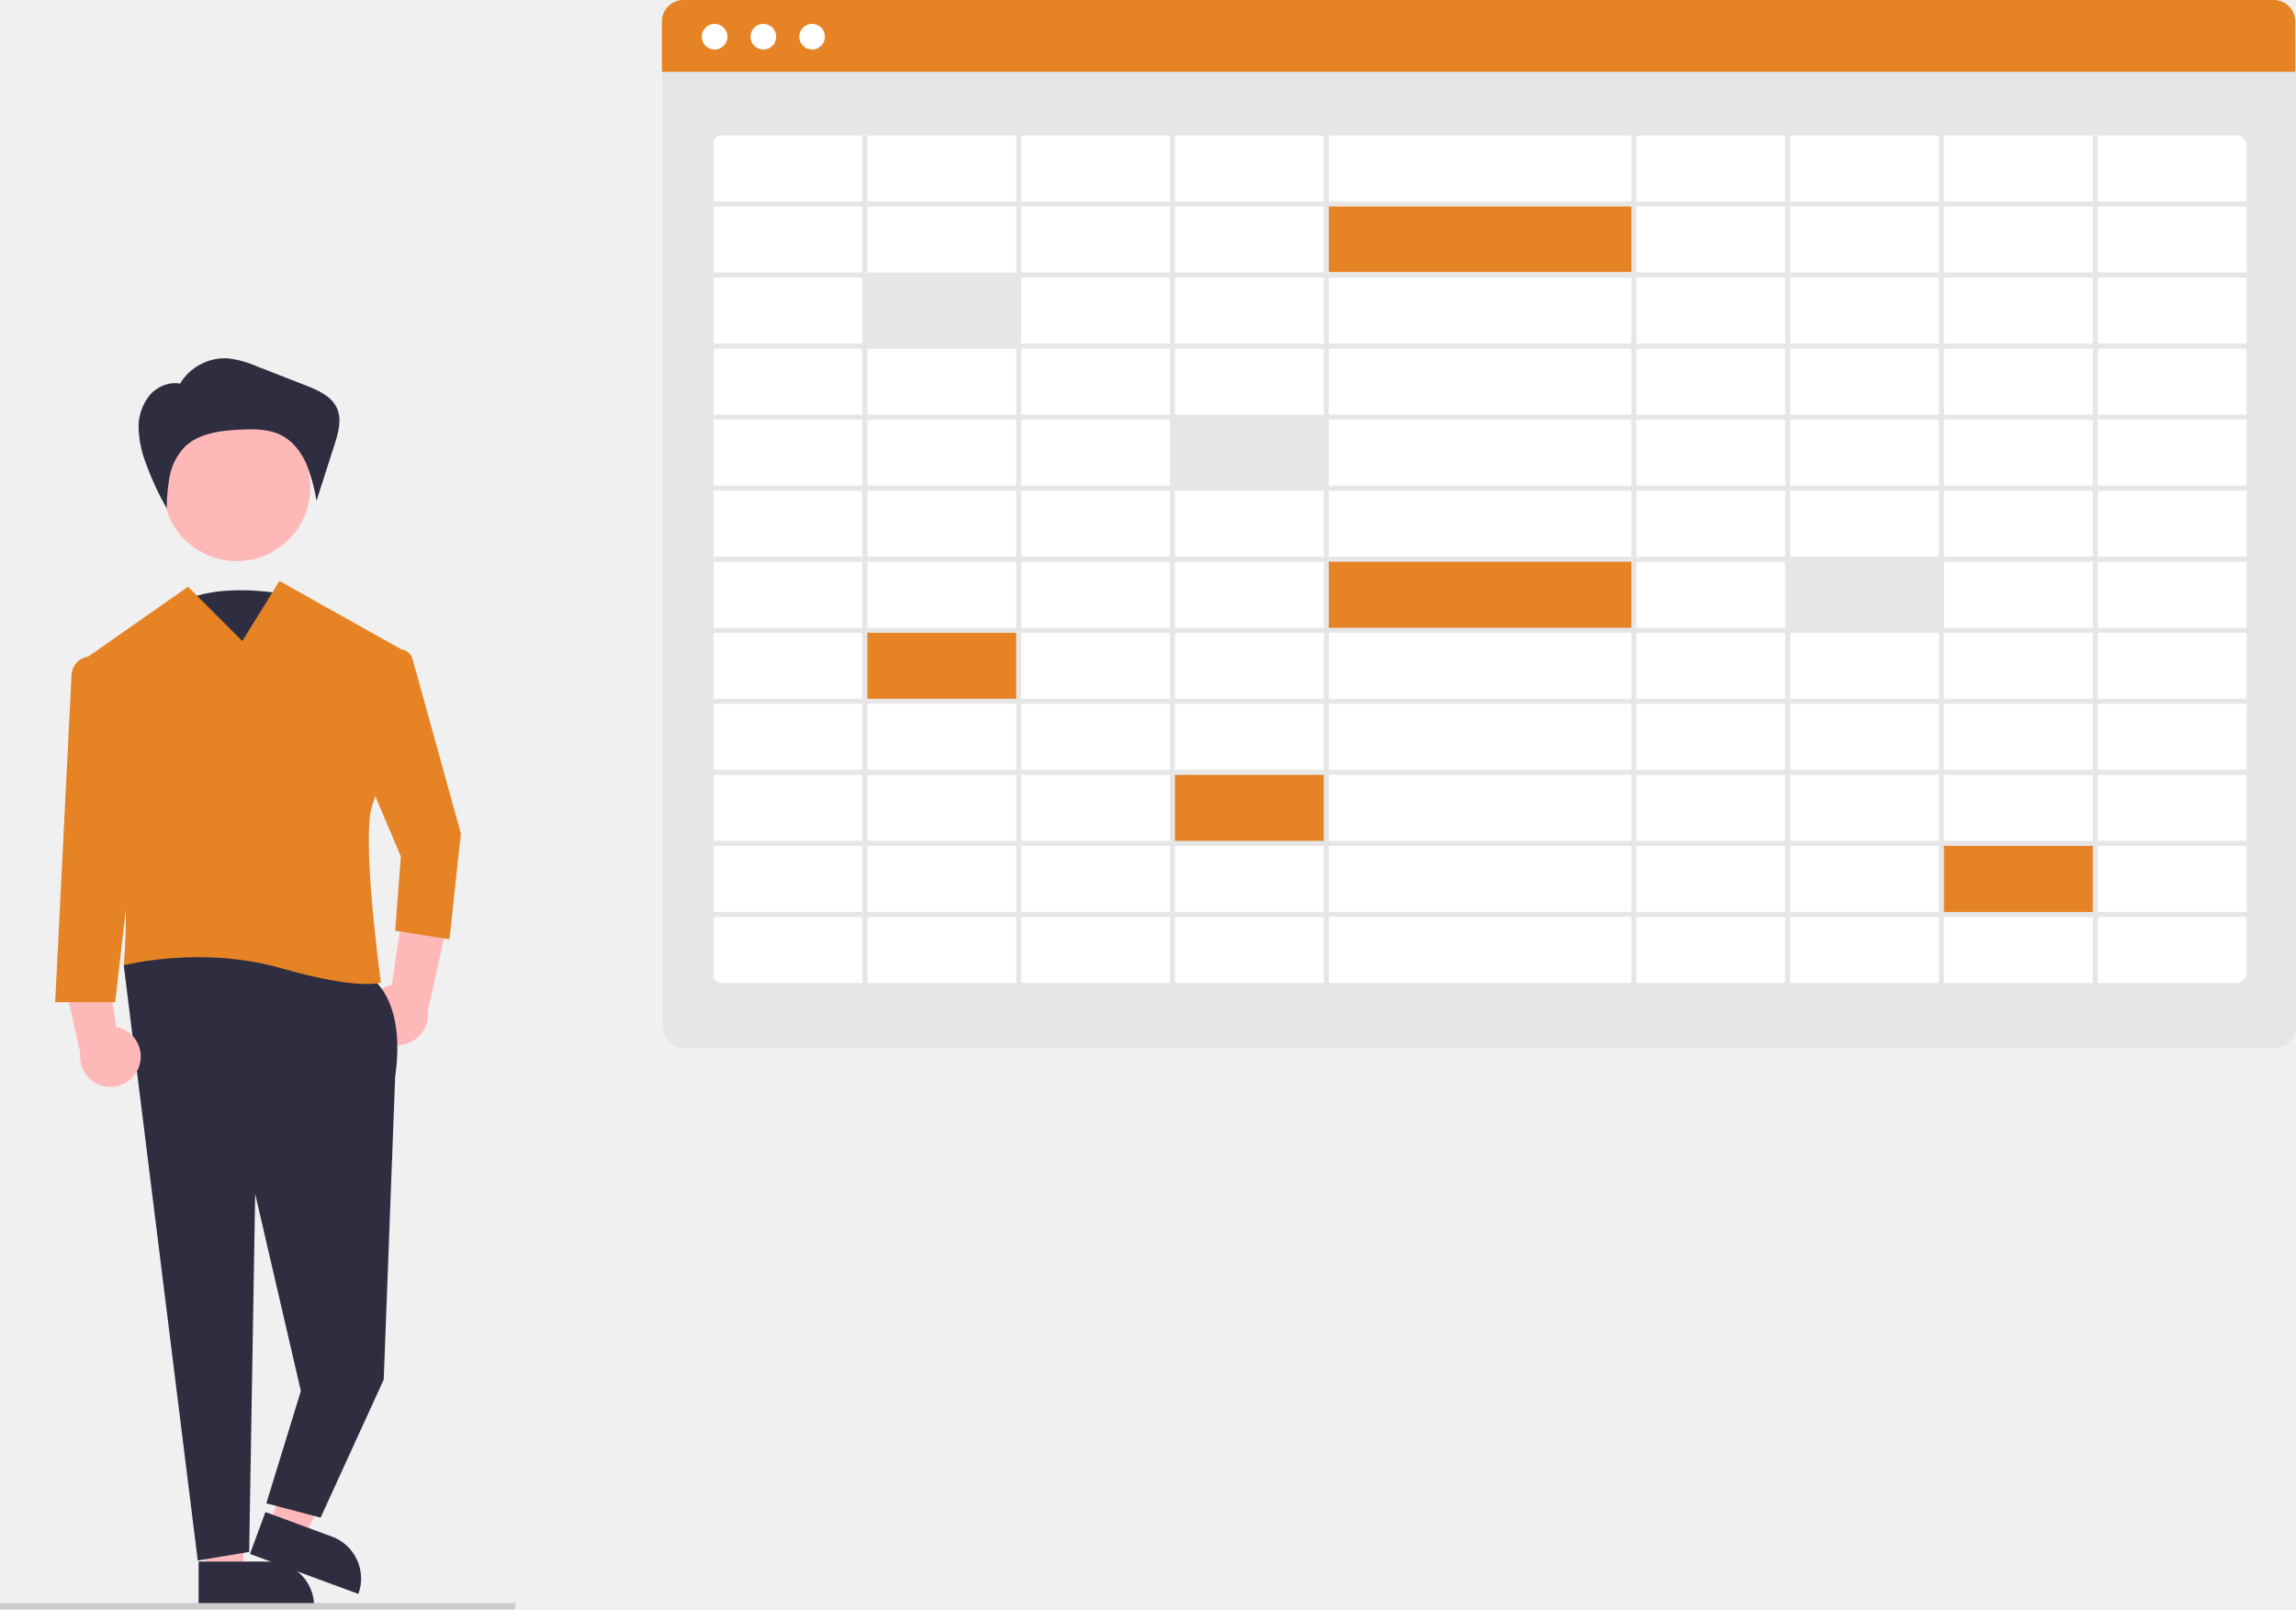
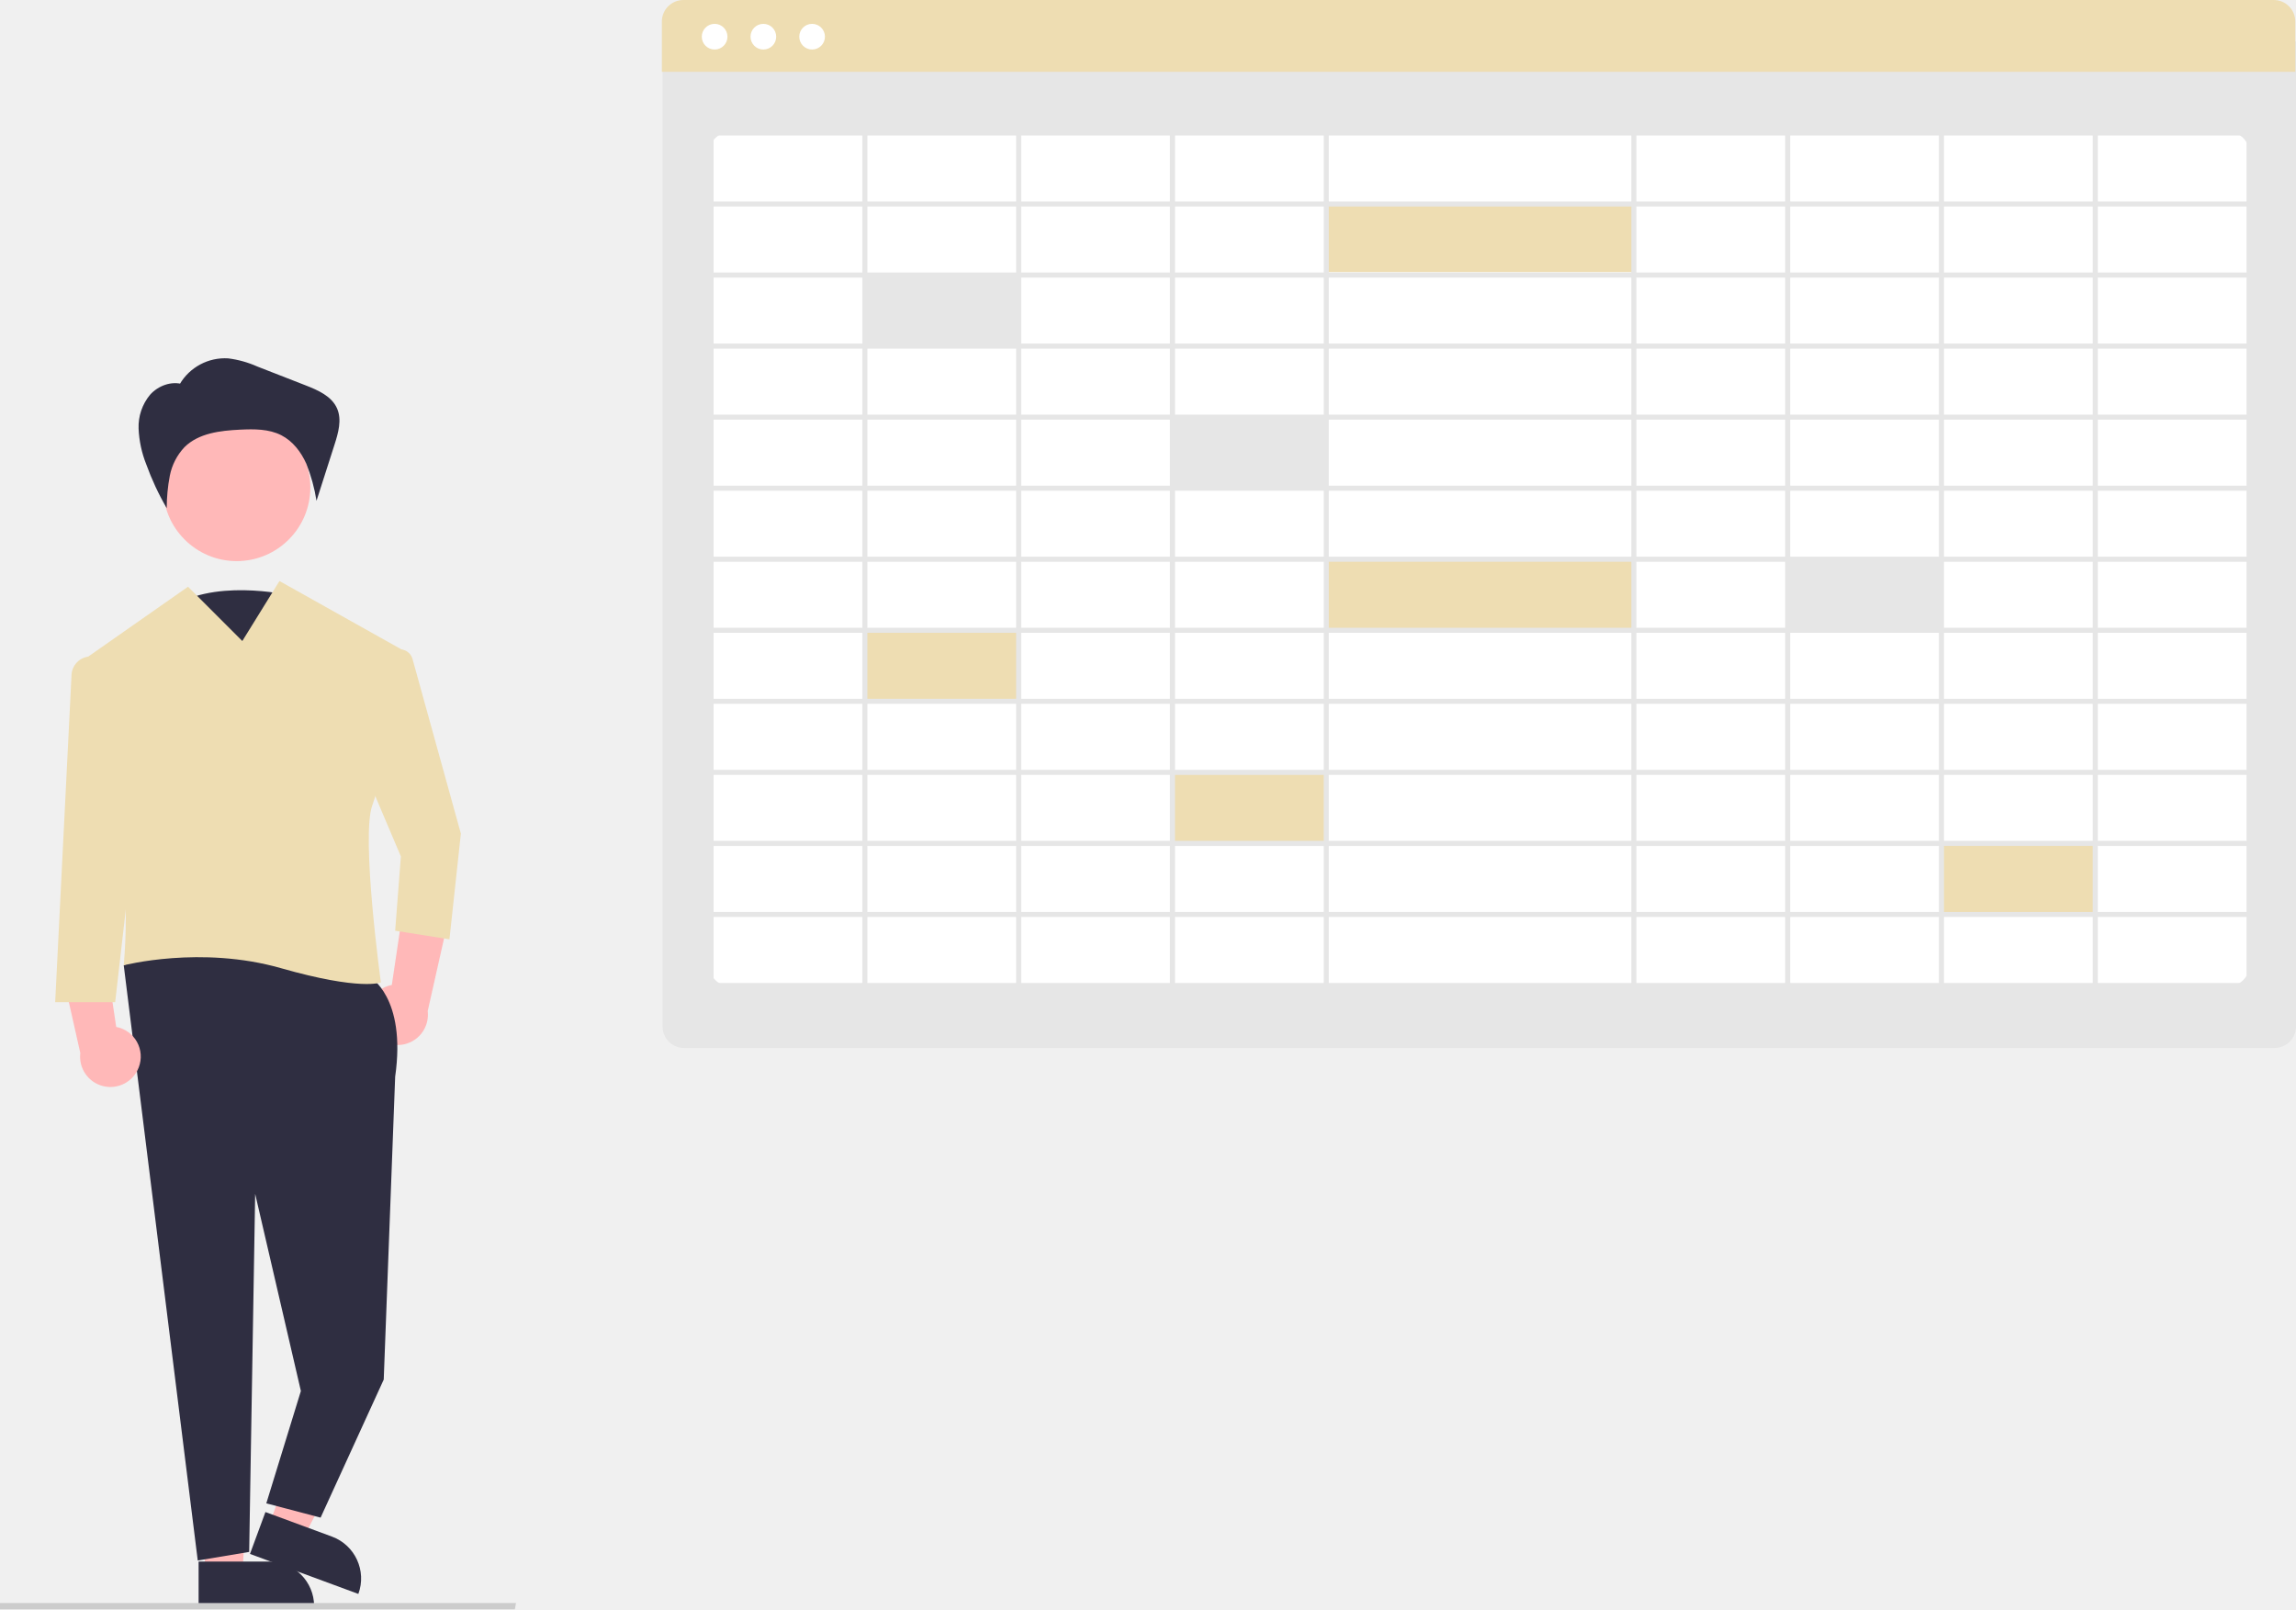
<svg xmlns="http://www.w3.org/2000/svg" id="e2e16f07-c08d-4c73-859c-14fba73875a7" data-name="Layer 1" width="765.839" height="536.777" viewBox="0 0 765.839 536.777">
  <path d="M975.748,531.162H445.253a7.18,7.18,0,0,1-7.172-7.172V195.42H982.92V523.99A7.18,7.18,0,0,1,975.748,531.162Z" transform="translate(-217.0804 -181.6116)" fill="#e6e6e6" />
  <path d="M960.192,510.629H460.809a7.258,7.258,0,0,1-7.25-7.25V232.79a7.258,7.258,0,0,1,7.25-7.25H960.192a7.258,7.258,0,0,1,7.25,7.25V503.379A7.258,7.258,0,0,1,960.192,510.629Z" transform="translate(-217.0804 -181.6116)" fill="#fff" />
-   <path d="M982.687,205.566H437.849V188.784a7.18,7.18,0,0,1,7.172-7.172H975.515a7.18,7.18,0,0,1,7.172,7.172Z" transform="translate(-217.0804 -181.6116)" fill="#e58325" />
+   <path d="M982.687,205.566H437.849V188.784a7.18,7.18,0,0,1,7.172-7.172H975.515a7.18,7.18,0,0,1,7.172,7.172Z" transform="translate(-217.0804 -181.6116)" fill="#EEDDB2" />
  <circle cx="238.365" cy="12.237" r="4.283" fill="#fff" />
  <circle cx="254.623" cy="12.237" r="4.283" fill="#fff" />
  <circle cx="270.882" cy="12.237" r="4.283" fill="#fff" />
  <rect x="287.803" y="92.449" width="51.47" height="22.782" fill="#e6e6e6" />
  <rect x="390.742" y="139.7" width="51.47" height="22.782" fill="#e6e6e6" />
-   <rect x="287.803" y="210.576" width="51.47" height="22.782" fill="#e58325" />
-   <rect x="390.742" y="257.826" width="51.47" height="22.782" fill="#e58325" />
-   <rect x="647.246" y="281.452" width="51.47" height="22.782" fill="#e58325" />
+   <rect x="287.803" y="210.576" width="51.47" height="22.782" fill="#EEDDB2" />
+   <rect x="390.742" y="257.826" width="51.47" height="22.782" fill="#EEDDB2" />
+   <rect x="647.246" y="281.452" width="51.47" height="22.782" fill="#EEDDB2" />
  <rect x="595.776" y="186.95" width="51.47" height="22.782" fill="#e6e6e6" />
-   <rect x="442.212" y="186.95" width="102.939" height="22.782" fill="#e58325" />
-   <rect x="442.212" y="67.98" width="102.939" height="22.782" fill="#e58325" />
+   <rect x="442.212" y="186.95" width="102.939" height="22.782" fill="#EEDDB2" />
+   <rect x="442.212" y="67.98" width="102.939" height="22.782" fill="#EEDDB2" />
  <path d="M453.414,225.122V511.158H968.109V225.122Zm513.008,23.696H916.809V226.81h49.613ZM660.305,414.688V392.68H761.218V414.688Zm100.914,1.688V438.383H660.305V416.375Zm0-94.782v22.008H660.305V321.593Zm-100.914-1.688V297.897H761.218v22.008Zm0,47.391V345.288H761.218v22.008Zm100.914,1.688v22.008H660.305V368.984ZM658.617,343.601H609.004V321.593h49.613Zm0,1.688v22.008H609.004V345.288Zm0,23.696v22.008H609.004V368.984Zm0,23.696V414.688H609.004V392.68Zm104.289,0H812.519V414.688H762.906Zm0-1.688V368.984H812.519v22.008Zm0-23.696V345.288H812.519v22.008Zm0-23.696V321.593H812.519v22.008Zm0-23.695V297.897H812.519v22.008Zm0-23.696V274.201H812.519v22.008Zm-1.688,0H660.305V274.201H761.218Zm-102.601,0H609.004V274.201h49.613Zm0,1.688v22.008H609.004V297.897Zm-51.301,22.008H557.703V297.897h49.614Zm0,1.688v22.008H557.703V321.593Zm0,23.695v22.008H557.703V345.288Zm0,23.696v22.008H557.703V368.984Zm0,23.696V414.688H557.703V392.68Zm0,23.695V438.383H557.703V416.375Zm1.688,0h49.613V438.383H609.004Zm49.613,23.696v22.008H609.004V440.071Zm1.688,0H761.218v22.008H660.305Zm102.601,0H812.519v22.008H762.906Zm0-1.688V416.375H812.519V438.383Zm51.301-22.008h49.614V438.383h-49.614Zm0-1.688V392.68h49.614V414.688Zm0-23.695V368.984h49.614v22.008Zm0-23.696V345.288h49.614v22.008Zm0-23.696V321.593h49.614v22.008Zm0-23.695V297.897h49.614v22.008Zm0-23.696V274.201h49.614v22.008Zm0-23.696V250.506h49.614v22.008Zm-1.688,0H762.906V250.506H812.519Zm-51.301,0H660.305V250.506H761.218Zm-102.601,0H609.004V250.506h49.613Zm-51.301,0H557.703V250.506h49.614Zm0,1.688v22.008H557.703V274.201Zm-51.301,22.008H506.402V274.201h49.613Zm0,1.688v22.008H506.402V297.897Zm0,23.696v22.008H506.402V321.593Zm0,23.695v22.008H506.402V345.288Zm0,23.696v22.008H506.402V368.984Zm0,23.696V414.688H506.402V392.68Zm0,23.695V438.383H506.402V416.375Zm0,23.696v22.008H506.402V440.071Zm1.688,0h49.614v22.008H557.703Zm49.614,23.695V485.775H557.703V463.766Zm1.688,0h49.613V485.775H609.004Zm51.301,0H761.218V485.775H660.305Zm102.601,0H812.519V485.775H762.906Zm51.301,0h49.614V485.775h-49.614Zm0-1.688V440.071h49.614v22.008ZM865.508,440.071h49.613v22.008H865.508Zm0-1.688V416.375h49.613V438.383Zm0-23.696V392.68h49.613V414.688Zm0-23.695V368.984h49.613v22.008Zm0-23.696V345.288h49.613v22.008Zm0-23.696V321.593h49.613v22.008Zm0-23.695V297.897h49.613v22.008Zm0-23.696V274.201h49.613v22.008Zm0-23.696V250.506h49.613v22.008Zm0-23.695V226.81h49.613v22.008Zm-1.688,0h-49.614V226.81h49.614Zm-51.301,0H762.906V226.81H812.519Zm-51.301,0H660.305V226.81H761.218Zm-102.601,0H609.004V226.81h49.613Zm-51.301,0H557.703V226.81h49.614Zm-51.301,0H506.402V226.81h49.613Zm0,1.688v22.008H506.402V250.506Zm-51.301,22.008H455.102V250.506h49.613Zm0,1.688v22.008H455.102V274.201Zm0,23.696v22.008H455.102V297.897Zm0,23.696v22.008H455.102V321.593Zm0,23.695v22.008H455.102V345.288Zm0,23.696v22.008H455.102V368.984Zm0,23.696V414.688H455.102V392.68Zm0,23.695V438.383H455.102V416.375Zm0,23.696v22.008H455.102V440.071Zm0,23.695V485.775H455.102V463.766Zm1.688,0h49.613V485.775H506.402Zm49.613,23.696V509.47H506.402V487.463Zm1.688,0h49.614V509.47H557.703Zm51.301,0h49.613V509.47H609.004Zm51.301,0H761.218V509.47H660.305Zm102.601,0H812.519V509.47H762.906Zm51.301,0h49.614V509.47h-49.614Zm51.301,0h49.613V509.47H865.508Zm0-1.688V463.766h49.613V485.775Zm51.301-22.009h49.613V485.775H916.809Zm0-1.688V440.071h49.613v22.008Zm0-23.695V416.375h49.613V438.383Zm0-23.696V392.68h49.613V414.688Zm0-23.695V368.984h49.613v22.008Zm0-23.696V345.288h49.613v22.008Zm0-23.696V321.593h49.613v22.008Zm0-23.695V297.897h49.613v22.008Zm0-23.696V274.201h49.613v22.008Zm0-23.696V250.506h49.613v22.008ZM504.715,226.81v22.008H455.102V226.81ZM455.102,487.463h49.613V509.47H455.102Zm461.707,22.008V487.463h49.613V509.47Z" transform="translate(-217.0804 -181.6116)" fill="#e6e6e6" />
  <path d="M313.306,380.104s-26.038-6-40.359,5,18.227,36,18.227,36Z" transform="translate(-217.0804 -181.6116)" fill="#2f2e41" />
  <path d="M340.233,523.587a10.056,10.056,0,0,1,7.54-13.45l5.262-35.345,13.828,12.394-7.117,31.664a10.11,10.11,0,0,1-19.513,4.737Z" transform="translate(-217.0804 -181.6116)" fill="#ffb8b8" />
  <polygon points="68.648 525.464 80.881 524.652 83.571 477.082 65.517 478.28 68.648 525.464" fill="#ffb8b8" />
  <path d="M283.326,702.463h38.531a0,0,0,0,1,0,0v14.887a0,0,0,0,1,0,0H298.213a14.887,14.887,0,0,1-14.887-14.887v0A0,0,0,0,1,283.326,702.463Z" transform="translate(388.102 1238.201) rotate(180)" fill="#2f2e41" />
  <polygon points="89.789 508.53 101.29 512.775 123.139 470.433 106.164 464.168 89.789 508.53" fill="#ffb8b8" />
  <path d="M301.848,692.156h38.531a0,0,0,0,1,0,0v14.887a0,0,0,0,1,0,0H316.735a14.887,14.887,0,0,1-14.887-14.887v0A0,0,0,0,1,301.848,692.156Z" transform="translate(163.0152 1285.5) rotate(-159.7395)" fill="#2f2e41" />
  <path d="M340.311,507.391s12.389,6.671,8.577,33.354L345.076,641.76l-21.059,46.049-18.106-4.765,11.53-37.473-15.248-65.755-2,119.428L283.039,702.104,258.356,503.579l31.448-14.295Z" transform="translate(-217.0804 -181.6116)" fill="#2f2e41" />
  <circle cx="78.95" cy="162.594" r="24.561" fill="#ffb8b8" />
-   <path d="M310.293,375.405l-12.389,20.012-18.106-18.106-33.85,23.695a6.403,6.403,0,0,0-2.273,7.643c5.207,12.875,18.541,50.933,14.681,94.93,0,0,25.73-6.671,52.413.953s33.354,4.765,33.354,4.765-6.671-48.601-2.859-59.084c3.162-8.695,9.602-37.717,11.707-47.361a4.347,4.347,0,0,0-2.127-4.721Z" transform="translate(-217.0804 -181.6116)" fill="#e58325" />
-   <path d="M349.862,398.247l0,0a4.355,4.355,0,0,1,4.813,3.149l16.131,58.253-3.812,35.26-18.106-2.859,1.906-24.777-13.342-31.448,8.807-34.348A4.355,4.355,0,0,1,349.862,398.247Z" transform="translate(-217.0804 -181.6116)" fill="#e58325" />
+   <path d="M310.293,375.405l-12.389,20.012-18.106-18.106-33.85,23.695a6.403,6.403,0,0,0-2.273,7.643c5.207,12.875,18.541,50.933,14.681,94.93,0,0,25.73-6.671,52.413.953s33.354,4.765,33.354,4.765-6.671-48.601-2.859-59.084c3.162-8.695,9.602-37.717,11.707-47.361a4.347,4.347,0,0,0-2.127-4.721Z" transform="translate(-217.0804 -181.6116)" fill="#EEDDB2" />
+   <path d="M349.862,398.247l0,0a4.355,4.355,0,0,1,4.813,3.149l16.131,58.253-3.812,35.26-18.106-2.859,1.906-24.777-13.342-31.448,8.807-34.348A4.355,4.355,0,0,1,349.862,398.247Z" transform="translate(-217.0804 -181.6116)" fill="#EEDDB2" />
  <path d="M277.038,309.728a17.506,17.506,0,0,1,16.141-8.588,34.306,34.306,0,0,1,9.755,2.731l16.056,6.263c4.155,1.621,8.705,3.606,10.508,7.685,1.673,3.786.425,8.158-.839,12.1L322.652,348.654a57.031,57.031,0,0,0-3.404-12.376c-1.745-3.917-4.505-7.529-8.32-9.487-4.171-2.14-9.086-2.095-13.768-1.87-6.631.319-13.84,1.163-18.552,5.84a19.27,19.27,0,0,0-4.889,9.549,57.479,57.479,0,0,0-1.025,10.809,89.613,89.613,0,0,1-6.843-14.671,36.3,36.3,0,0,1-2.543-11.876,16.703,16.703,0,0,1,3.828-11.296c2.713-3.032,7.132-4.668,11.019-3.468" transform="translate(-217.0804 -181.6116)" fill="#2f2e41" />
  <path d="M263.379,537.587a10.056,10.056,0,0,0-7.54-13.45l-5.262-35.345-13.828,12.394,7.117,31.664a10.11,10.11,0,0,0,19.513,4.737Z" transform="translate(-217.0804 -181.6116)" fill="#ffb8b8" />
-   <path d="M246.295,400.669h0a6.413,6.413,0,0,0-5.351,6.006l-5.46,109.2h20.012l6.671-58.131-8.489-51.786A6.413,6.413,0,0,0,246.295,400.669Z" transform="translate(-217.0804 -181.6116)" fill="#e58325" />
+   <path d="M246.295,400.669h0a6.413,6.413,0,0,0-5.351,6.006l-5.46,109.2h20.012l6.671-58.131-8.489-51.786A6.413,6.413,0,0,0,246.295,400.669Z" transform="translate(-217.0804 -181.6116)" fill="#EEDDB2" />
  <polygon points="171.738 536.777 0 536.777 0 534.671 172.12 534.671 171.738 536.777" fill="#ccc" />
</svg>
